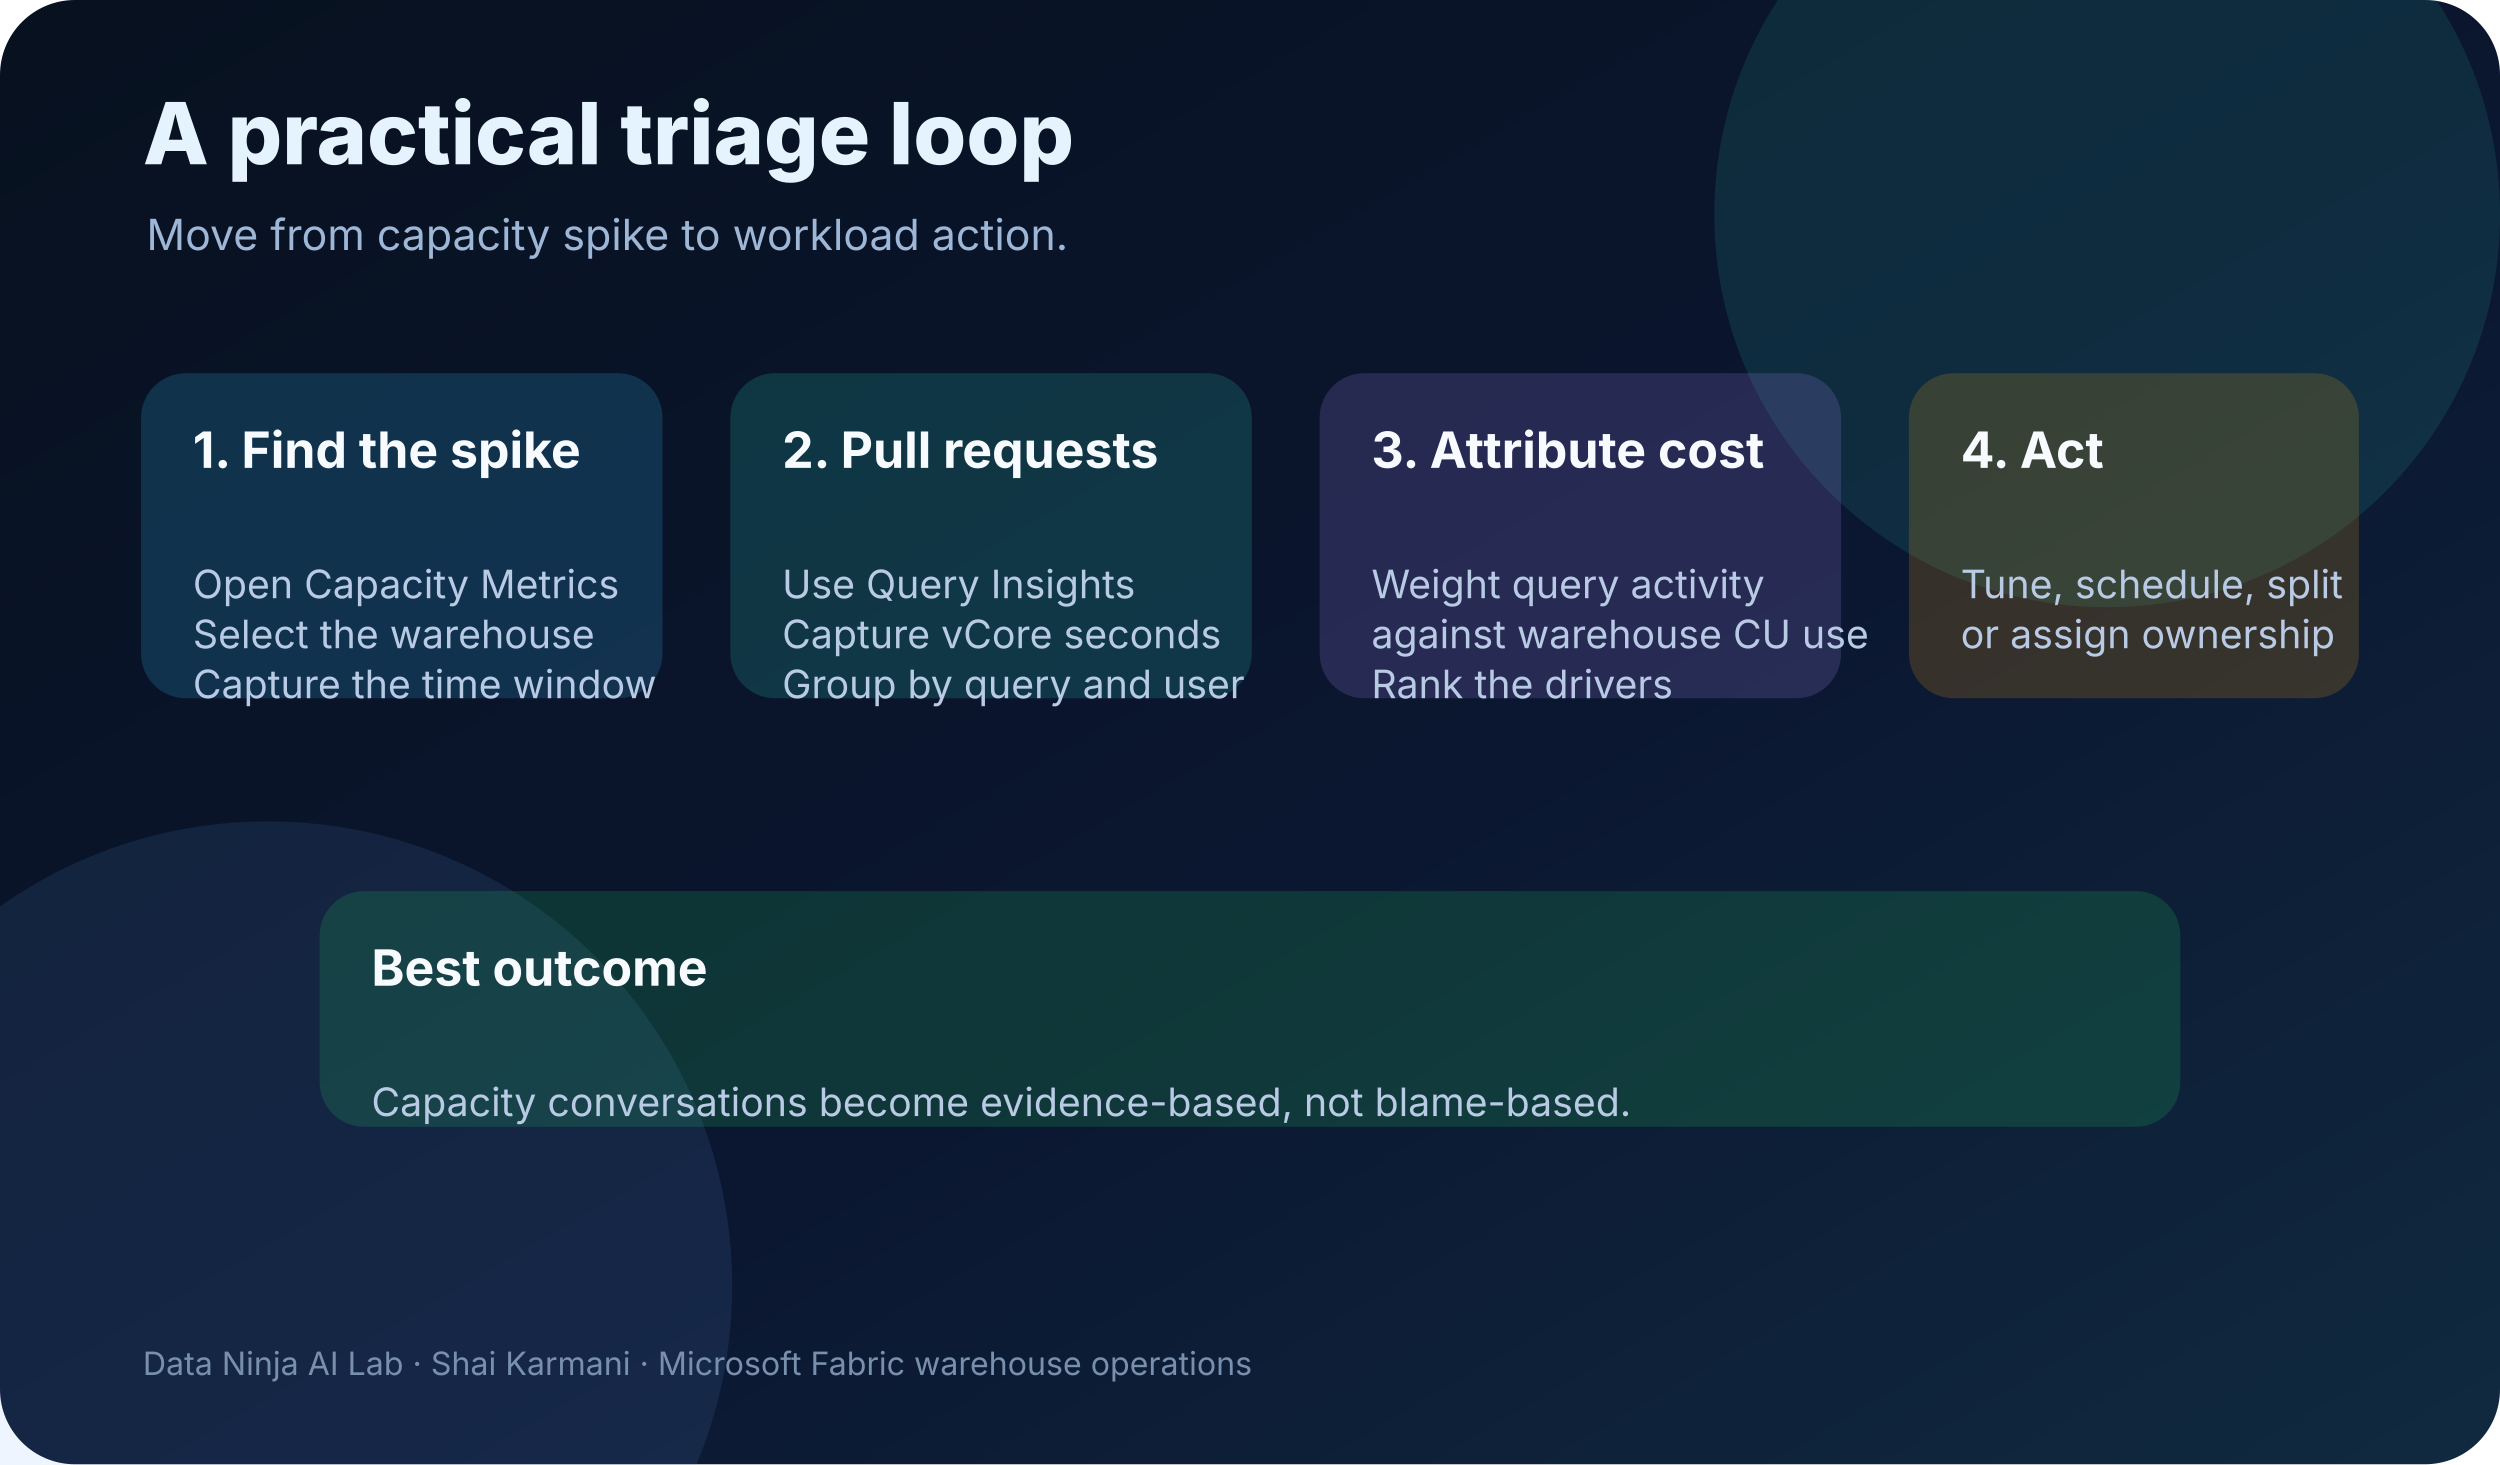
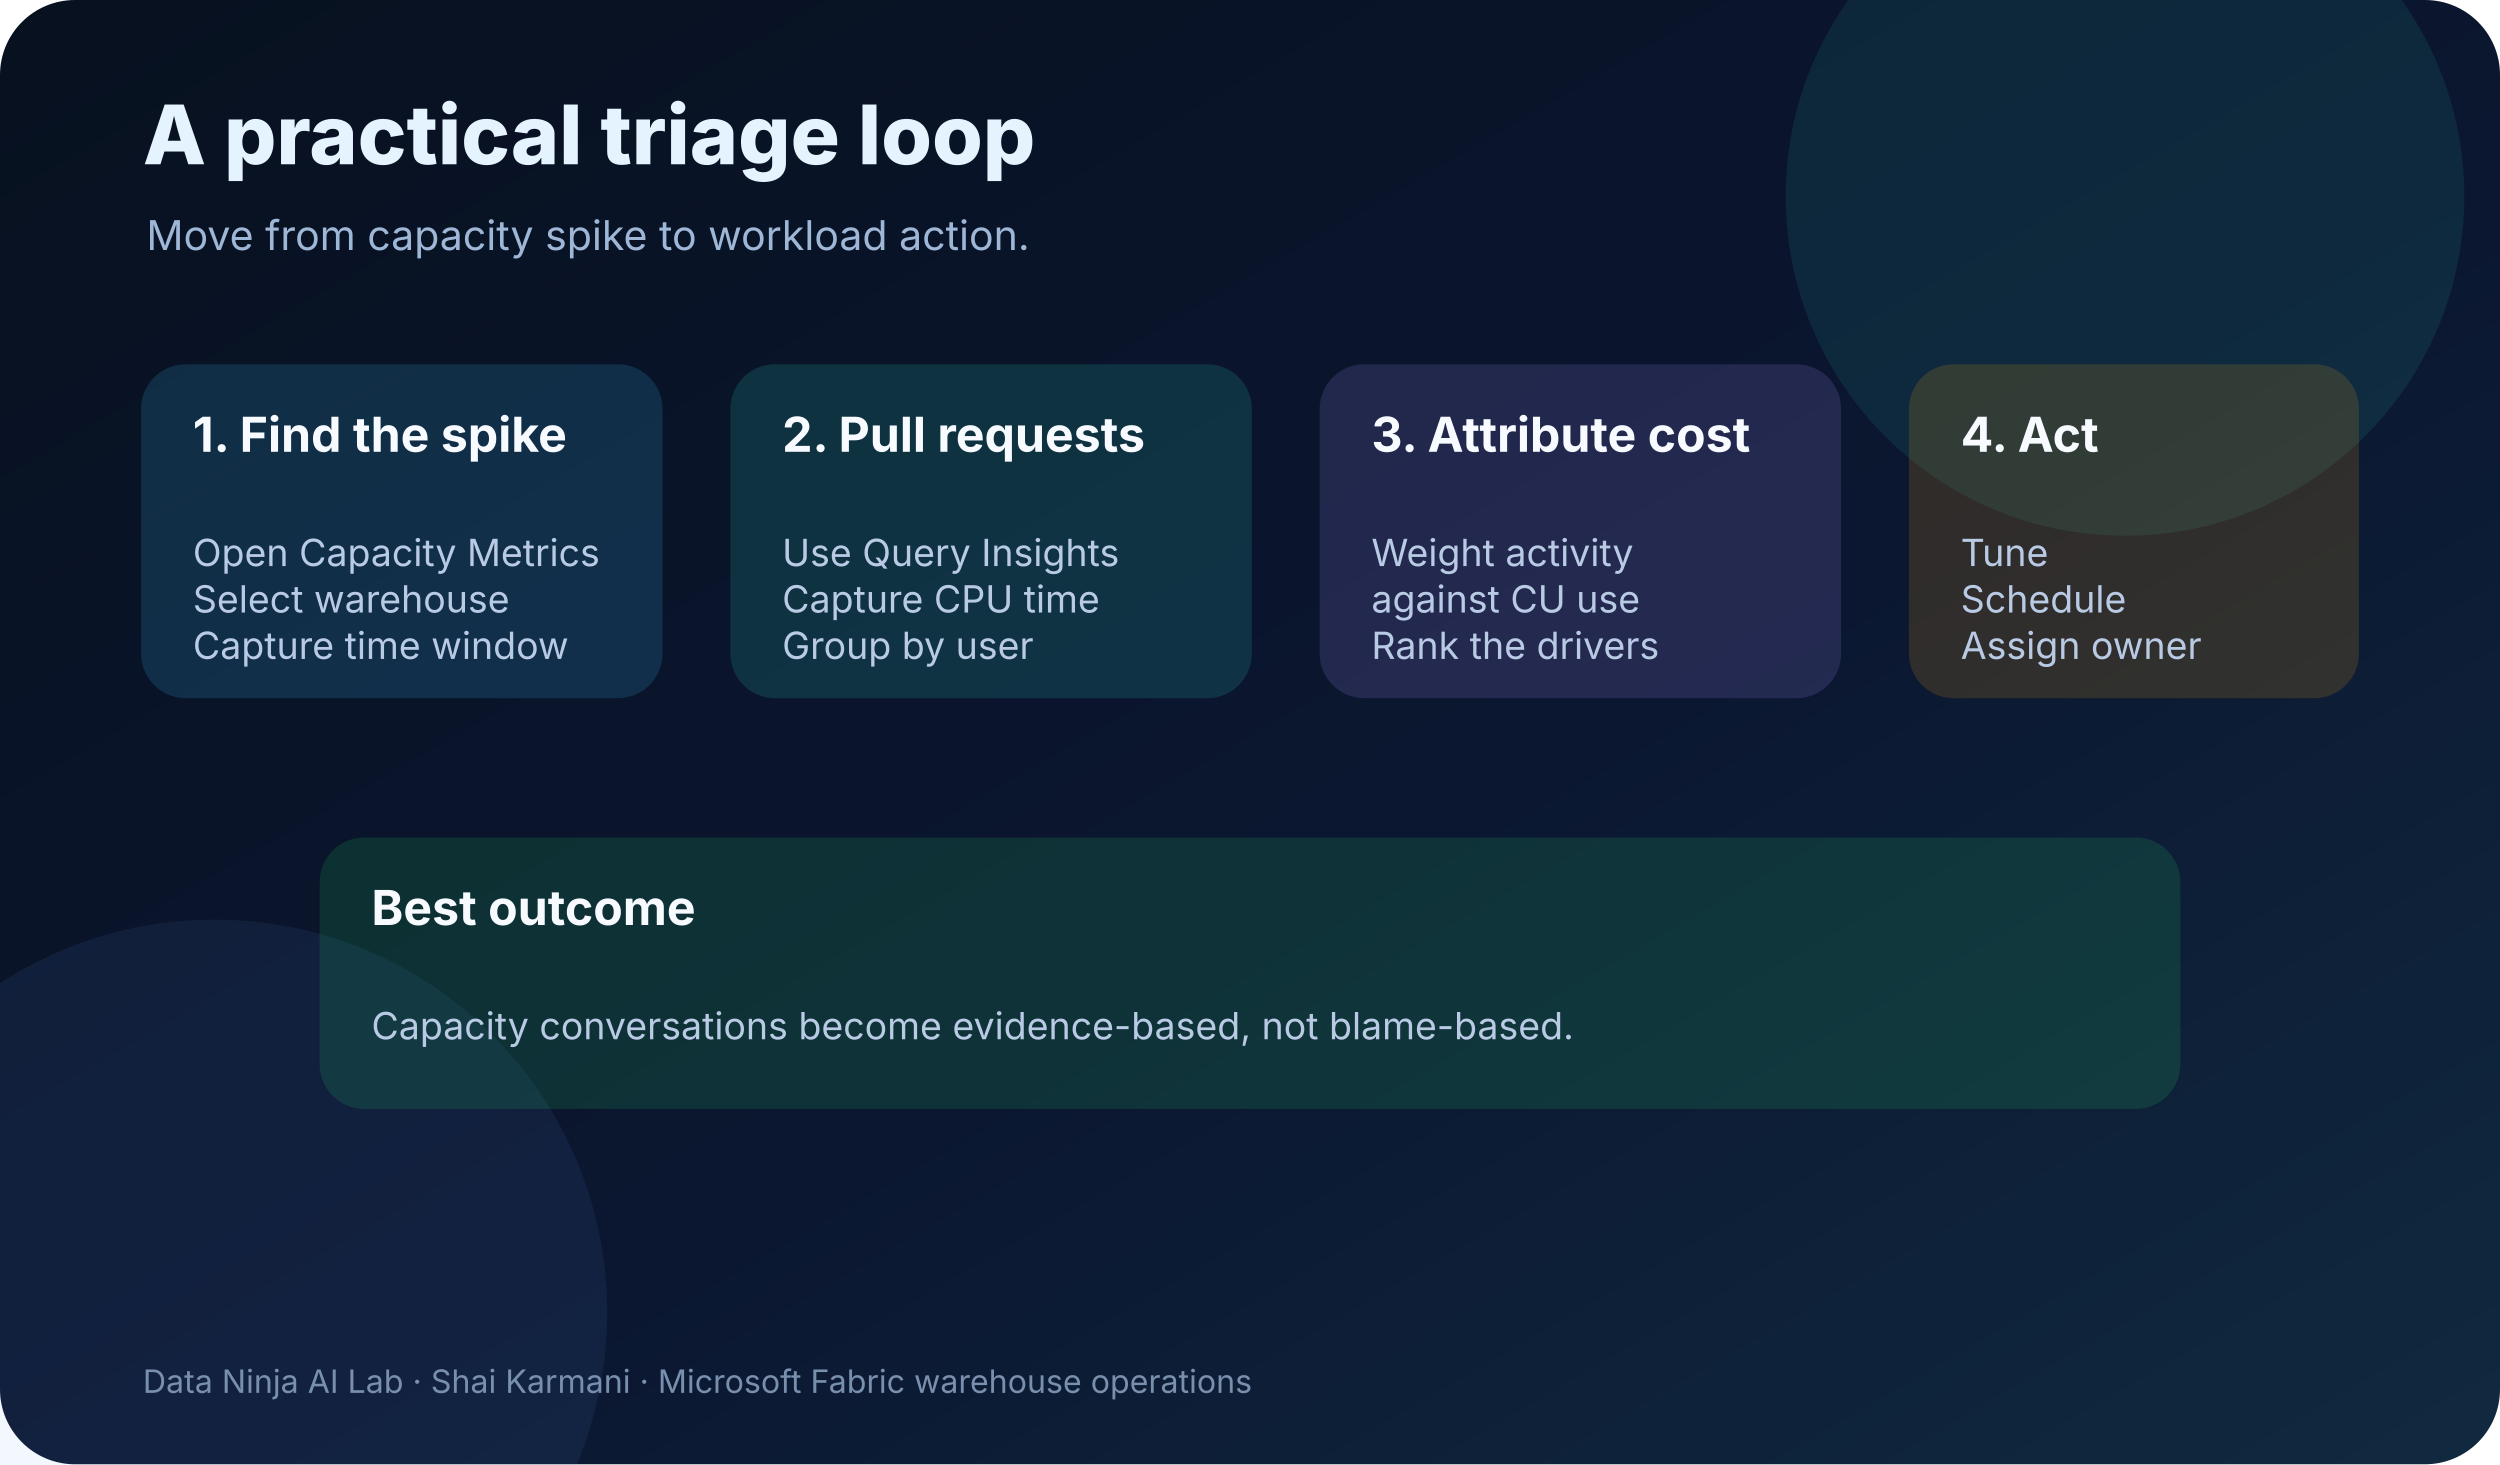
<svg xmlns="http://www.w3.org/2000/svg" width="1400" height="820" viewBox="0 0 1400 820" role="img" aria-labelledby="title desc">
  <defs>
    <linearGradient id="bg" x1="0" y1="0" x2="1" y2="1">
      <stop offset="0" stop-color="#07111f" />
      <stop offset="0.55" stop-color="#0b1630" />
      <stop offset="1" stop-color="#102a3f" />
    </linearGradient>
-     <filter id="glow">
-       <feGaussianBlur stdDeviation="5" result="coloredBlur" />
-       <feMerge>
-         <feMergeNode in="coloredBlur" />
-         <feMergeNode in="SourceGraphic" />
-       </feMerge>
-     </filter>
  </defs>
  <rect width="1400" height="820" rx="42" fill="url(#bg)" />
-   <circle cx="1180" cy="120" r="220" fill="#2dd4bf" opacity="0.12" />
-   <circle cx="150" cy="720" r="260" fill="#60a5fa" opacity="0.11" />
-   <text x="80" y="92" fill="#e5f3ff" font-family="Inter,Segoe UI,Arial,sans-serif" font-size="48" font-weight="800">A practical triage loop</text>
-   <text x="82" y="140" fill="#9fb7d7" font-family="Inter,Segoe UI,Arial,sans-serif" font-size="24">Move from capacity spike to workload action.</text>
-   <rect x="80" y="210" width="290" height="180" rx="24" fill="#38bdf8" opacity="0.18" stroke="#38bdf8" stroke-width="2" />
-   <text x="108" y="262" fill="#f7fbff" font-family="Inter,Segoe UI,Arial,sans-serif" font-size="28" font-weight="750">1. Find the spike</text>
-   <text x="108" y="335" fill="#b9cae4" font-family="Inter,Segoe UI,Arial,sans-serif" font-size="22">Open Capacity Metrics</text>
-   <text x="108" y="363" fill="#b9cae4" font-family="Inter,Segoe UI,Arial,sans-serif" font-size="22">Select the warehouse</text>
-   <text x="108" y="391" fill="#b9cae4" font-family="Inter,Segoe UI,Arial,sans-serif" font-size="22">Capture the time window</text>
-   <rect x="410" y="210" width="290" height="180" rx="24" fill="#2dd4bf" opacity="0.18" stroke="#2dd4bf" stroke-width="2" />
-   <text x="438" y="262" fill="#f7fbff" font-family="Inter,Segoe UI,Arial,sans-serif" font-size="28" font-weight="750">2. Pull requests</text>
-   <text x="438" y="335" fill="#b9cae4" font-family="Inter,Segoe UI,Arial,sans-serif" font-size="22">Use Query Insights</text>
-   <text x="438" y="363" fill="#b9cae4" font-family="Inter,Segoe UI,Arial,sans-serif" font-size="22">Capture vCore seconds</text>
-   <text x="438" y="391" fill="#b9cae4" font-family="Inter,Segoe UI,Arial,sans-serif" font-size="22">Group by query and user</text>
-   <rect x="740" y="210" width="290" height="180" rx="24" fill="#a78bfa" opacity="0.18" stroke="#a78bfa" stroke-width="2" />
-   <text x="768" y="262" fill="#f7fbff" font-family="Inter,Segoe UI,Arial,sans-serif" font-size="28" font-weight="750">3. Attribute cost</text>
-   <text x="768" y="335" fill="#b9cae4" font-family="Inter,Segoe UI,Arial,sans-serif" font-size="22">Weight query activity</text>
-   <text x="768" y="363" fill="#b9cae4" font-family="Inter,Segoe UI,Arial,sans-serif" font-size="22">against warehouse CU use</text>
-   <text x="768" y="391" fill="#b9cae4" font-family="Inter,Segoe UI,Arial,sans-serif" font-size="22">Rank the drivers</text>
-   <rect x="1070" y="210" width="250" height="180" rx="24" fill="#f59e0b" opacity="0.18" stroke="#f59e0b" stroke-width="2" />
-   <text x="1098" y="262" fill="#f7fbff" font-family="Inter,Segoe UI,Arial,sans-serif" font-size="28" font-weight="750">4. Act</text>
-   <text x="1098" y="335" fill="#b9cae4" font-family="Inter,Segoe UI,Arial,sans-serif" font-size="22">Tune, schedule, split</text>
-   <text x="1098" y="363" fill="#b9cae4" font-family="Inter,Segoe UI,Arial,sans-serif" font-size="22">or assign ownership</text>
-   <rect x="180" y="500" width="1040" height="130" rx="24" fill="#22c55e" opacity="0.18" stroke="#22c55e" stroke-width="2" />
-   <text x="208" y="552" fill="#f7fbff" font-family="Inter,Segoe UI,Arial,sans-serif" font-size="28" font-weight="750">Best outcome</text>
-   <text x="208" y="625" fill="#b9cae4" font-family="Inter,Segoe UI,Arial,sans-serif" font-size="22">Capacity conversations become evidence-based, not blame-based.</text>
-   <text x="80" y="770" fill="#7890ad" font-family="Inter,Segoe UI,Arial,sans-serif" font-size="18">Data Ninja AI Lab · Shai Karmani · Microsoft Fabric warehouse operations</text>
+   <circle cx="1190" cy="110" r="190" fill="#2dd4bf" opacity="0.10" />
+   <circle cx="120" cy="735" r="220" fill="#60a5fa" opacity="0.08" />
+   <text x="80" y="92" fill="#e5f3ff" font-family="Inter,Segoe UI,Arial,sans-serif" font-size="46" font-weight="800">A practical triage loop</text>
+   <text x="82" y="140" fill="#9fb7d7" font-family="Inter,Segoe UI,Arial,sans-serif" font-size="23">Move from capacity spike to workload action.</text>
+   <rect x="80" y="205" width="290" height="185" rx="24" fill="#38bdf8" opacity="0.16" stroke="#38bdf8" stroke-width="2" />
+   <text x="108" y="253" fill="#f7fbff" font-family="Inter,Segoe UI,Arial,sans-serif" font-size="27" font-weight="750">1. Find the spike</text>
+   <text x="108" y="317" fill="#b9cae4" font-family="Inter,Segoe UI,Arial,sans-serif" font-size="21">Open Capacity Metrics</text>
+   <text x="108" y="343" fill="#b9cae4" font-family="Inter,Segoe UI,Arial,sans-serif" font-size="21">Select warehouse</text>
+   <text x="108" y="369" fill="#b9cae4" font-family="Inter,Segoe UI,Arial,sans-serif" font-size="21">Capture time window</text>
+   <rect x="410" y="205" width="290" height="185" rx="24" fill="#2dd4bf" opacity="0.16" stroke="#2dd4bf" stroke-width="2" />
+   <text x="438" y="253" fill="#f7fbff" font-family="Inter,Segoe UI,Arial,sans-serif" font-size="27" font-weight="750">2. Pull requests</text>
+   <text x="438" y="317" fill="#b9cae4" font-family="Inter,Segoe UI,Arial,sans-serif" font-size="21">Use Query Insights</text>
+   <text x="438" y="343" fill="#b9cae4" font-family="Inter,Segoe UI,Arial,sans-serif" font-size="21">Capture CPU time</text>
+   <text x="438" y="369" fill="#b9cae4" font-family="Inter,Segoe UI,Arial,sans-serif" font-size="21">Group by user</text>
+   <rect x="740" y="205" width="290" height="185" rx="24" fill="#a78bfa" opacity="0.16" stroke="#a78bfa" stroke-width="2" />
+   <text x="768" y="253" fill="#f7fbff" font-family="Inter,Segoe UI,Arial,sans-serif" font-size="27" font-weight="750">3. Attribute cost</text>
+   <text x="768" y="317" fill="#b9cae4" font-family="Inter,Segoe UI,Arial,sans-serif" font-size="21">Weight activity</text>
+   <text x="768" y="343" fill="#b9cae4" font-family="Inter,Segoe UI,Arial,sans-serif" font-size="21">against CU use</text>
+   <text x="768" y="369" fill="#b9cae4" font-family="Inter,Segoe UI,Arial,sans-serif" font-size="21">Rank the drivers</text>
+   <rect x="1070" y="205" width="250" height="185" rx="24" fill="#f59e0b" opacity="0.16" stroke="#f59e0b" stroke-width="2" />
+   <text x="1098" y="253" fill="#f7fbff" font-family="Inter,Segoe UI,Arial,sans-serif" font-size="27" font-weight="750">4. Act</text>
+   <text x="1098" y="317" fill="#b9cae4" font-family="Inter,Segoe UI,Arial,sans-serif" font-size="21">Tune</text>
+   <text x="1098" y="343" fill="#b9cae4" font-family="Inter,Segoe UI,Arial,sans-serif" font-size="21">Schedule</text>
+   <text x="1098" y="369" fill="#b9cae4" font-family="Inter,Segoe UI,Arial,sans-serif" font-size="21">Assign owner</text>
+   <rect x="180" y="470" width="1040" height="150" rx="24" fill="#22c55e" opacity="0.16" stroke="#22c55e" stroke-width="2" />
+   <text x="208" y="518" fill="#f7fbff" font-family="Inter,Segoe UI,Arial,sans-serif" font-size="27" font-weight="750">Best outcome</text>
+   <text x="208" y="582" fill="#b9cae4" font-family="Inter,Segoe UI,Arial,sans-serif" font-size="21">Capacity conversations become evidence-based, not blame-based.</text>
+   <text x="80" y="780" fill="#7890ad" font-family="Inter,Segoe UI,Arial,sans-serif" font-size="18">Data Ninja AI Lab · Shai Karmani · Microsoft Fabric warehouse operations</text>
</svg>
